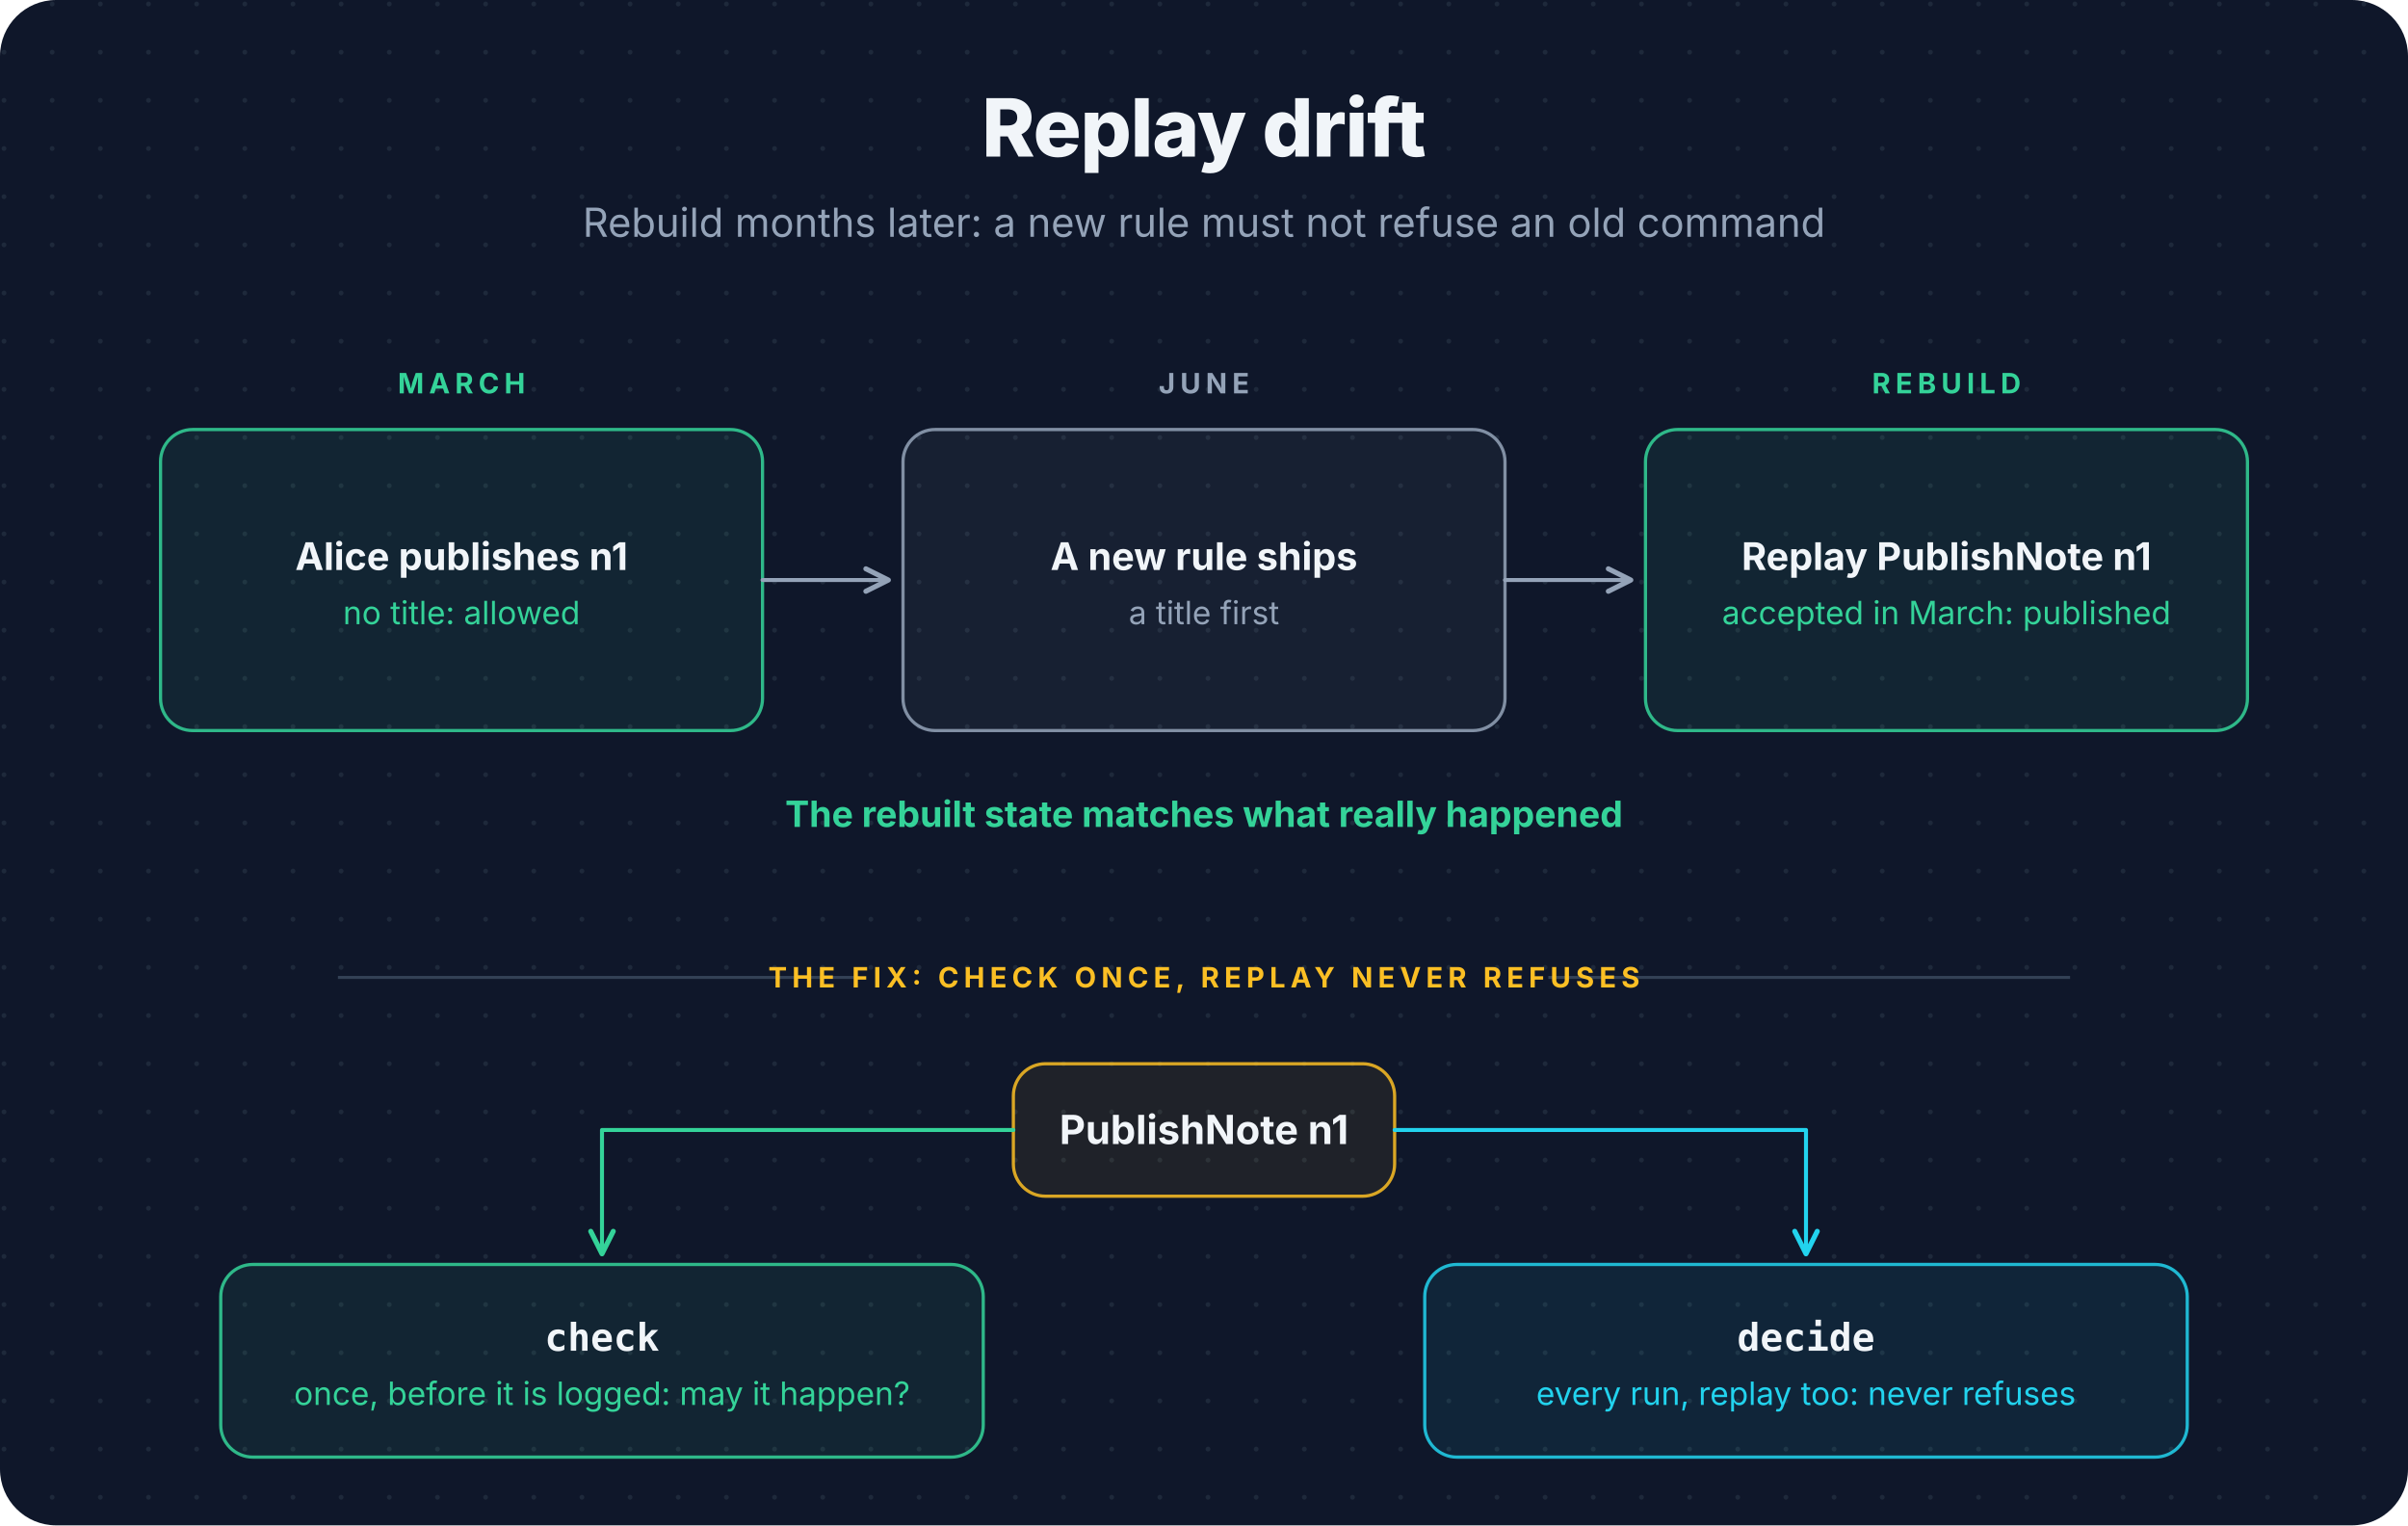
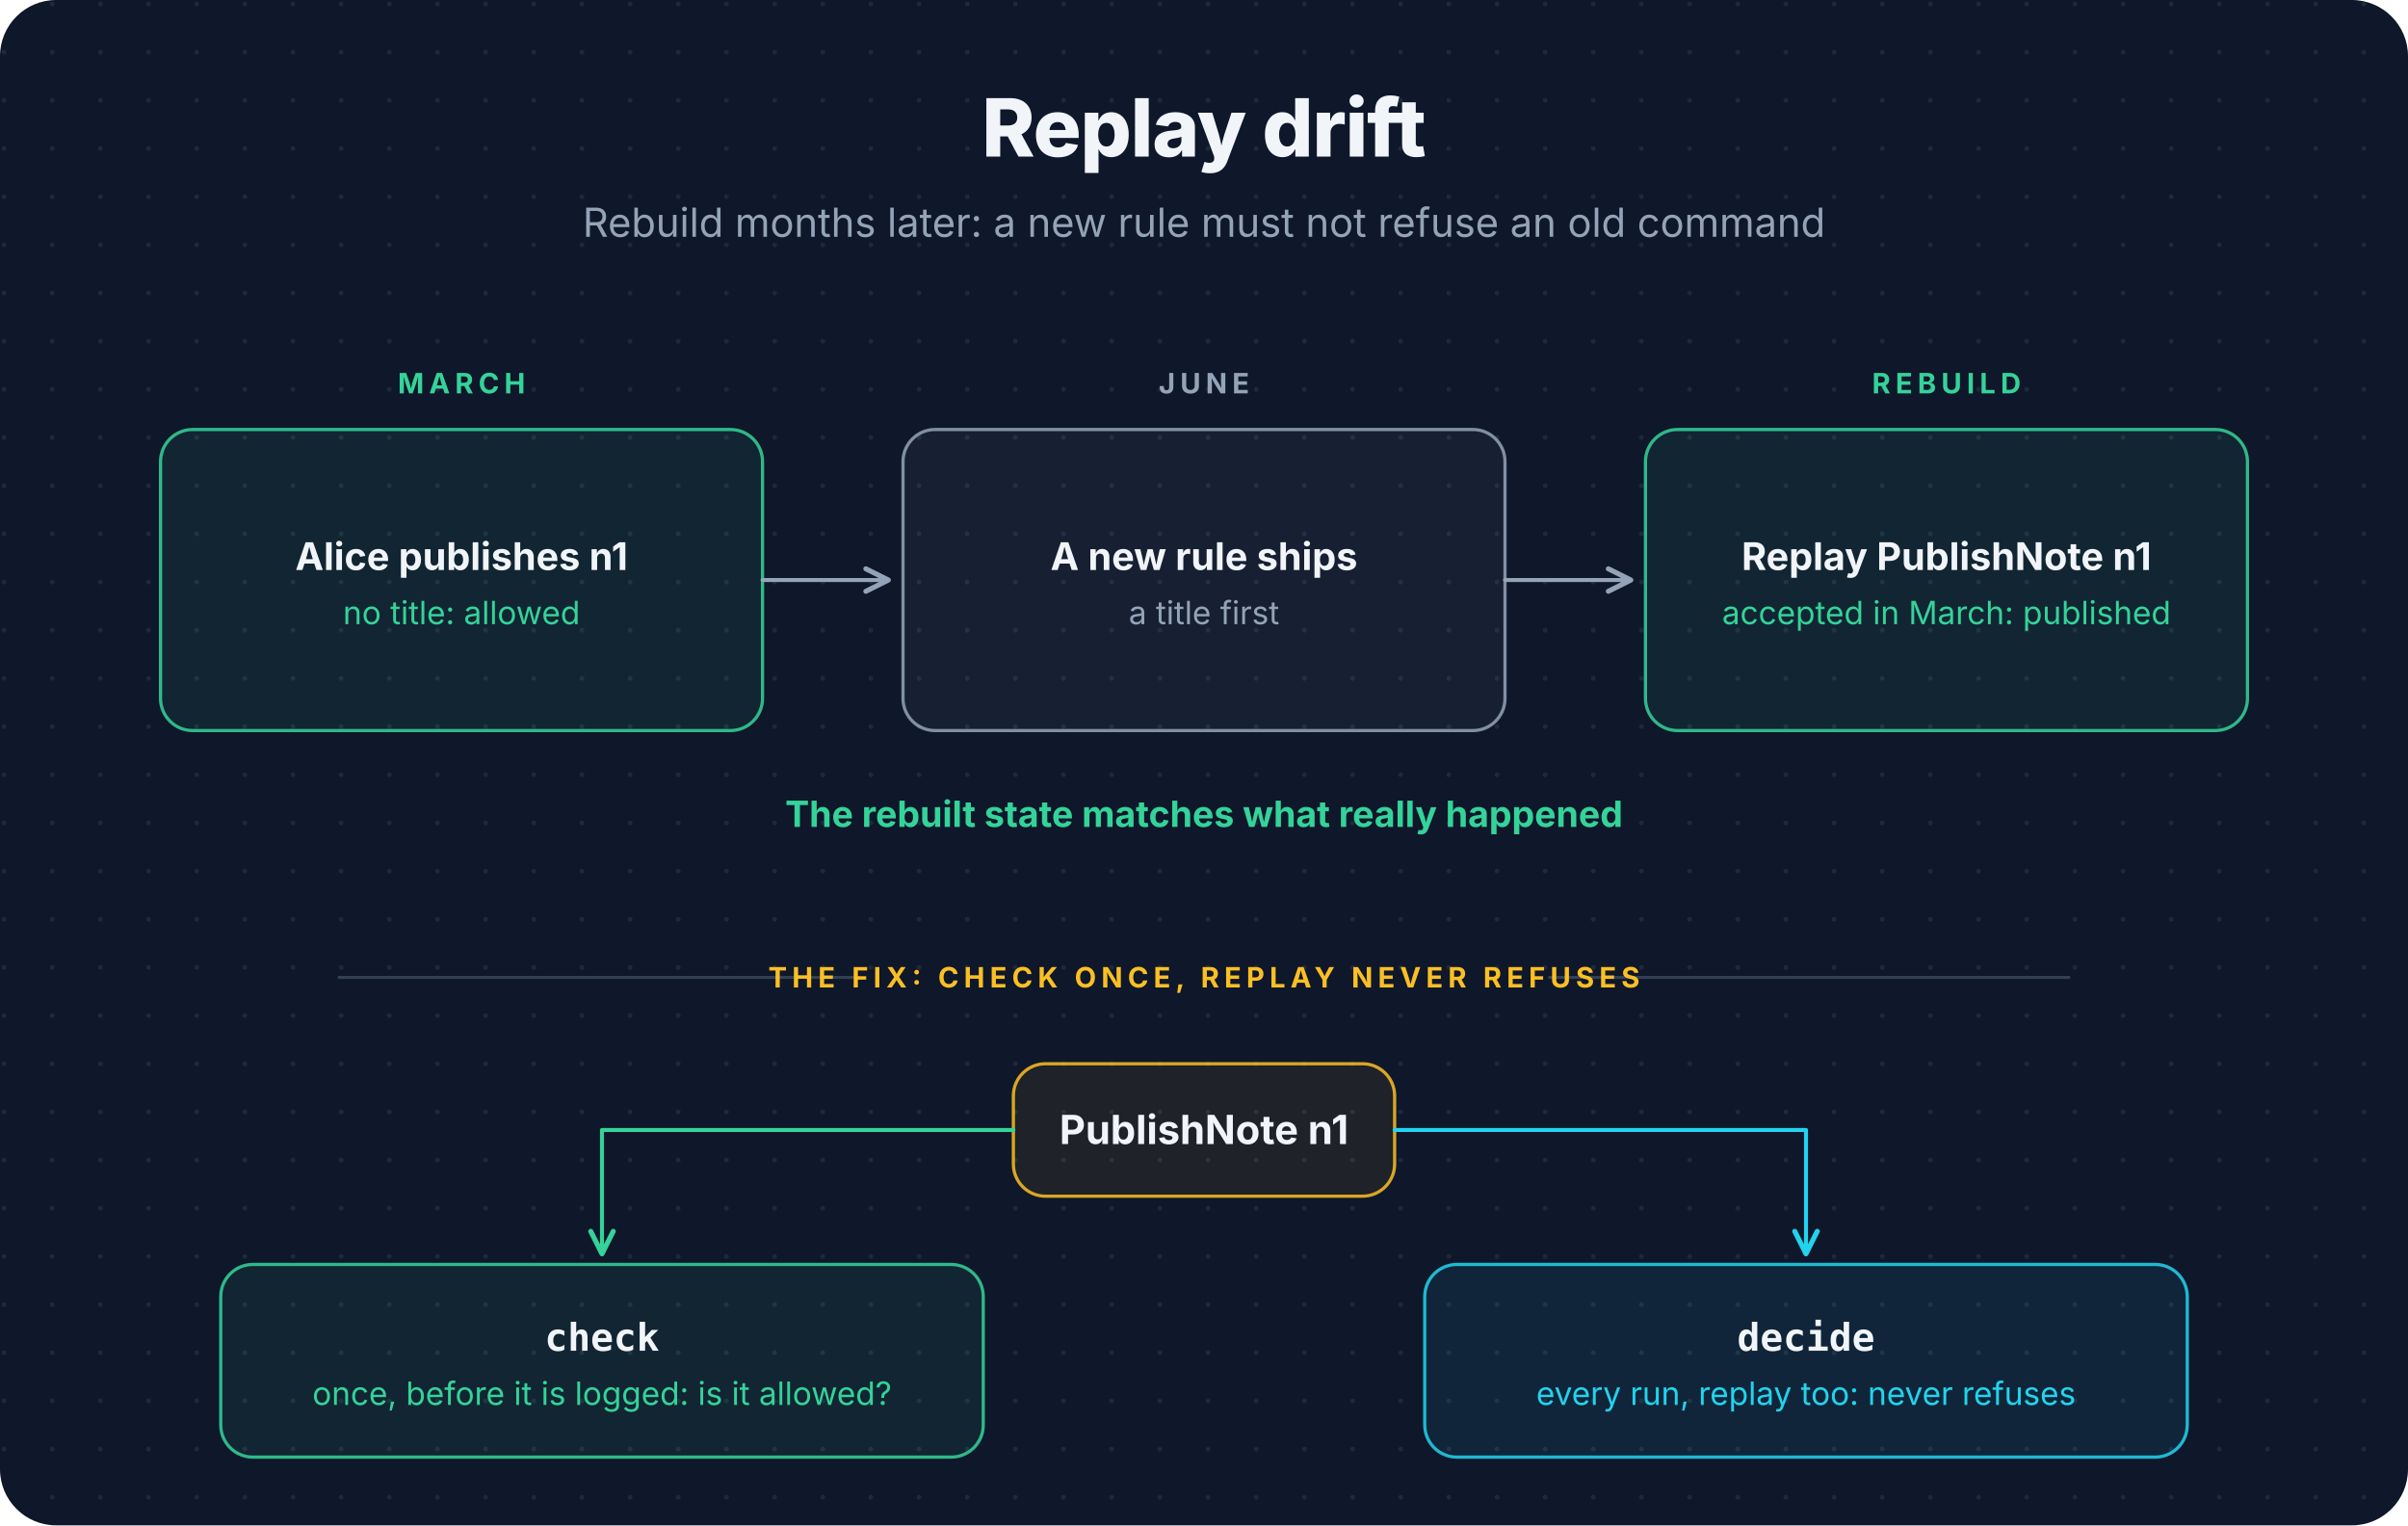
<svg xmlns="http://www.w3.org/2000/svg" viewBox="0 0 1200 760" width="1200" height="760" font-family="Inter, -apple-system, BlinkMacSystemFont, 'Segoe UI', Helvetica, Arial, sans-serif">
  <defs>
    <pattern id="dots" width="24" height="24" patternUnits="userSpaceOnUse">
      <circle cx="2" cy="2" r="1.2" fill="#1e293b" />
    </pattern>
    <marker id="m" viewBox="0 0 10 10" refX="8.5" refY="5" markerWidth="7" markerHeight="7" orient="auto-start-reverse">
      <path d="M1,1 L9,5 L1,9" fill="none" stroke="#94a3b8" stroke-width="1.8" stroke-linecap="round" stroke-linejoin="round" />
    </marker>
    <marker id="c" viewBox="0 0 10 10" refX="8.5" refY="5" markerWidth="7" markerHeight="7" orient="auto-start-reverse">
      <path d="M1,1 L9,5 L1,9" fill="none" stroke="#22d3ee" stroke-width="1.8" stroke-linecap="round" stroke-linejoin="round" />
    </marker>
    <marker id="v" viewBox="0 0 10 10" refX="8.5" refY="5" markerWidth="7" markerHeight="7" orient="auto-start-reverse">
      <path d="M1,1 L9,5 L1,9" fill="none" stroke="#a78bfa" stroke-width="1.8" stroke-linecap="round" stroke-linejoin="round" />
    </marker>
    <marker id="a" viewBox="0 0 10 10" refX="8.5" refY="5" markerWidth="7" markerHeight="7" orient="auto-start-reverse">
      <path d="M1,1 L9,5 L1,9" fill="none" stroke="#fbbf24" stroke-width="1.8" stroke-linecap="round" stroke-linejoin="round" />
    </marker>
    <marker id="g" viewBox="0 0 10 10" refX="8.5" refY="5" markerWidth="7" markerHeight="7" orient="auto-start-reverse">
      <path d="M1,1 L9,5 L1,9" fill="none" stroke="#34d399" stroke-width="1.8" stroke-linecap="round" stroke-linejoin="round" />
    </marker>
    <marker id="r" viewBox="0 0 10 10" refX="8.5" refY="5" markerWidth="7" markerHeight="7" orient="auto-start-reverse">
      <path d="M1,1 L9,5 L1,9" fill="none" stroke="#fb7185" stroke-width="1.8" stroke-linecap="round" stroke-linejoin="round" />
    </marker>
  </defs>
  <rect width="1200" height="760" rx="28" fill="#0f172a" />
  <rect width="1200" height="760" rx="28" fill="url(#dots)" />
  <text x="600" y="78" text-anchor="middle" font-size="40" font-weight="800" fill="#f1f5f9" letter-spacing="-0.5">Replay drift</text>
  <text x="600" y="118" text-anchor="middle" font-size="20" fill="#94a3b8">Rebuild months later: a new rule must not refuse an old command</text>
  <text x="230" y="196" text-anchor="middle" font-size="14" font-weight="700" fill="#34d399" letter-spacing="2.5">MARCH</text>
  <text x="600" y="196" text-anchor="middle" font-size="14" font-weight="700" fill="#94a3b8" letter-spacing="2.5">JUNE</text>
  <text x="970" y="196" text-anchor="middle" font-size="14" font-weight="700" fill="#34d399" letter-spacing="2.5">REBUILD</text>
  <rect x="80.0" y="214" width="300" height="150" rx="16" fill="#34d39914" stroke="#34d399" stroke-opacity="0.85" stroke-width="1.6" />
  <text x="230" y="284.0" text-anchor="middle" font-size="19" font-weight="700" fill="#f1f5f9">Alice publishes n1</text>
  <text x="230" y="311.0" text-anchor="middle" font-size="16" fill="#34d399">no title: allowed</text>
  <rect x="450.0" y="214" width="300" height="150" rx="16" fill="#94a3b810" stroke="#94a3b8" stroke-opacity="0.85" stroke-width="1.6" />
  <text x="600" y="284.0" text-anchor="middle" font-size="19" font-weight="700" fill="#f1f5f9">A new rule ships</text>
  <text x="600" y="311.0" text-anchor="middle" font-size="16" fill="#94a3b8">a title first</text>
  <rect x="820.0" y="214" width="300" height="150" rx="16" fill="#34d39914" stroke="#34d399" stroke-opacity="0.85" stroke-width="1.6" />
  <text x="970" y="284.0" text-anchor="middle" font-size="19" font-weight="700" fill="#f1f5f9">Replay PublishNote n1</text>
  <text x="970" y="311.0" text-anchor="middle" font-size="16" fill="#34d399">accepted in March: published</text>
  <path d="M380.0 289 L442.0 289" fill="none" stroke="#94a3b8" stroke-width="2" stroke-linecap="round" stroke-linejoin="round" marker-end="url(#m)" />
  <path d="M750.0 289 L812.0 289" fill="none" stroke="#94a3b8" stroke-width="2" stroke-linecap="round" stroke-linejoin="round" marker-end="url(#m)" />
  <text x="600" y="412" text-anchor="middle" font-size="18" font-weight="700" fill="#34d399">The rebuilt state matches what really happened</text>
  <line x1="428.4" y1="487" x2="168.4" y2="487" stroke="#334155" stroke-width="1.5" />
  <line x1="771.6" y1="487" x2="1031.6" y2="487" stroke="#334155" stroke-width="1.5" />
  <text x="600" y="492" text-anchor="middle" font-size="14" font-weight="700" fill="#fbbf24" letter-spacing="2.5">THE FIX: CHECK ONCE, REPLAY NEVER REFUSES</text>
  <rect x="505.0" y="530" width="190" height="66" rx="16" fill="#fbbf2412" stroke="#fbbf24" stroke-opacity="0.85" stroke-width="1.6" />
  <text x="600" y="570.0" text-anchor="middle" font-size="20" font-weight="700" fill="#f1f5f9">PublishNote n1</text>
  <rect x="110.0" y="630" width="380" height="96" rx="16" fill="#34d39914" stroke="#34d399" stroke-opacity="0.85" stroke-width="1.6" />
  <text x="300" y="673.0" text-anchor="middle" font-size="19" font-weight="700" fill="#f1f5f9" font-family="'JetBrains Mono', Menlo, Consolas, monospace">check</text>
-   <text x="300" y="700.0" text-anchor="middle" font-size="16" fill="#34d399">once, before it is logged: may it happen?</text>
+   <text x="300" y="700.0" text-anchor="middle" font-size="16" fill="#34d399">once, before it is logged: is it allowed?</text>
  <rect x="710.0" y="630" width="380" height="96" rx="16" fill="#22d3ee14" stroke="#22d3ee" stroke-opacity="0.85" stroke-width="1.6" />
  <text x="900" y="673.0" text-anchor="middle" font-size="19" font-weight="700" fill="#f1f5f9" font-family="'JetBrains Mono', Menlo, Consolas, monospace">decide</text>
  <text x="900" y="700.0" text-anchor="middle" font-size="16" fill="#22d3ee">every run, replay too: never refuses</text>
  <path d="M505 563 L300 563 L300 624" fill="none" stroke="#34d399" stroke-width="2" stroke-linecap="round" stroke-linejoin="round" marker-end="url(#g)" />
  <path d="M695 563 L900 563 L900 624" fill="none" stroke="#22d3ee" stroke-width="2" stroke-linecap="round" stroke-linejoin="round" marker-end="url(#c)" />
</svg>
